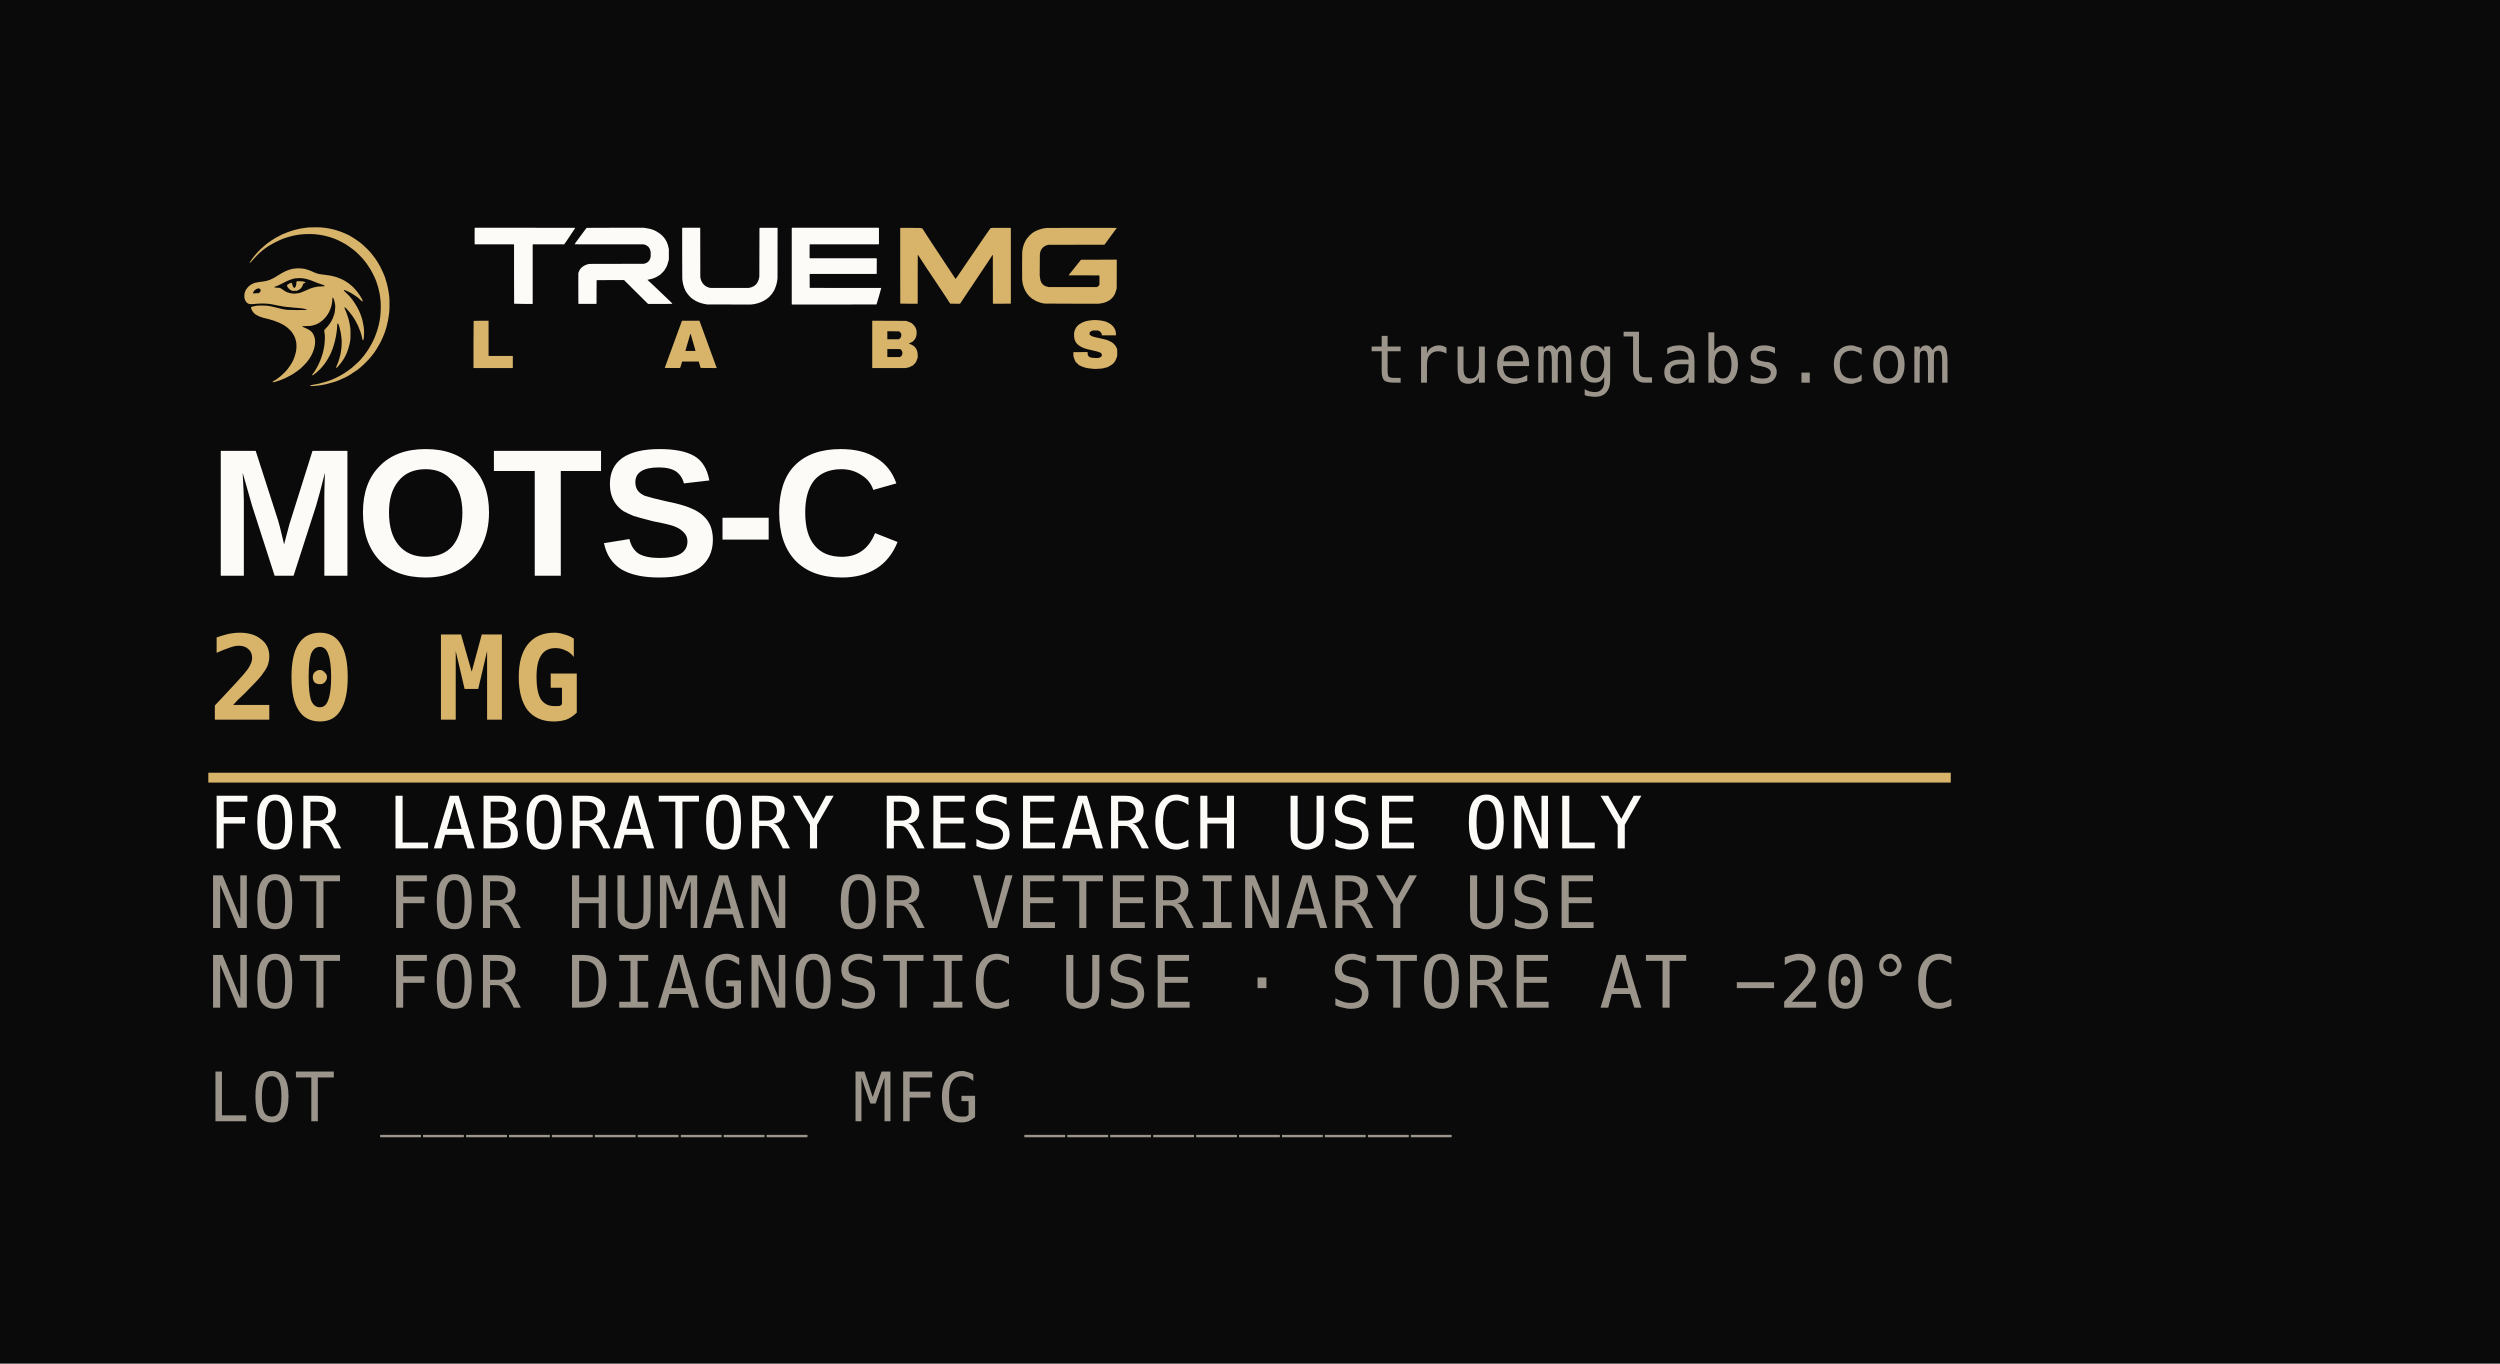
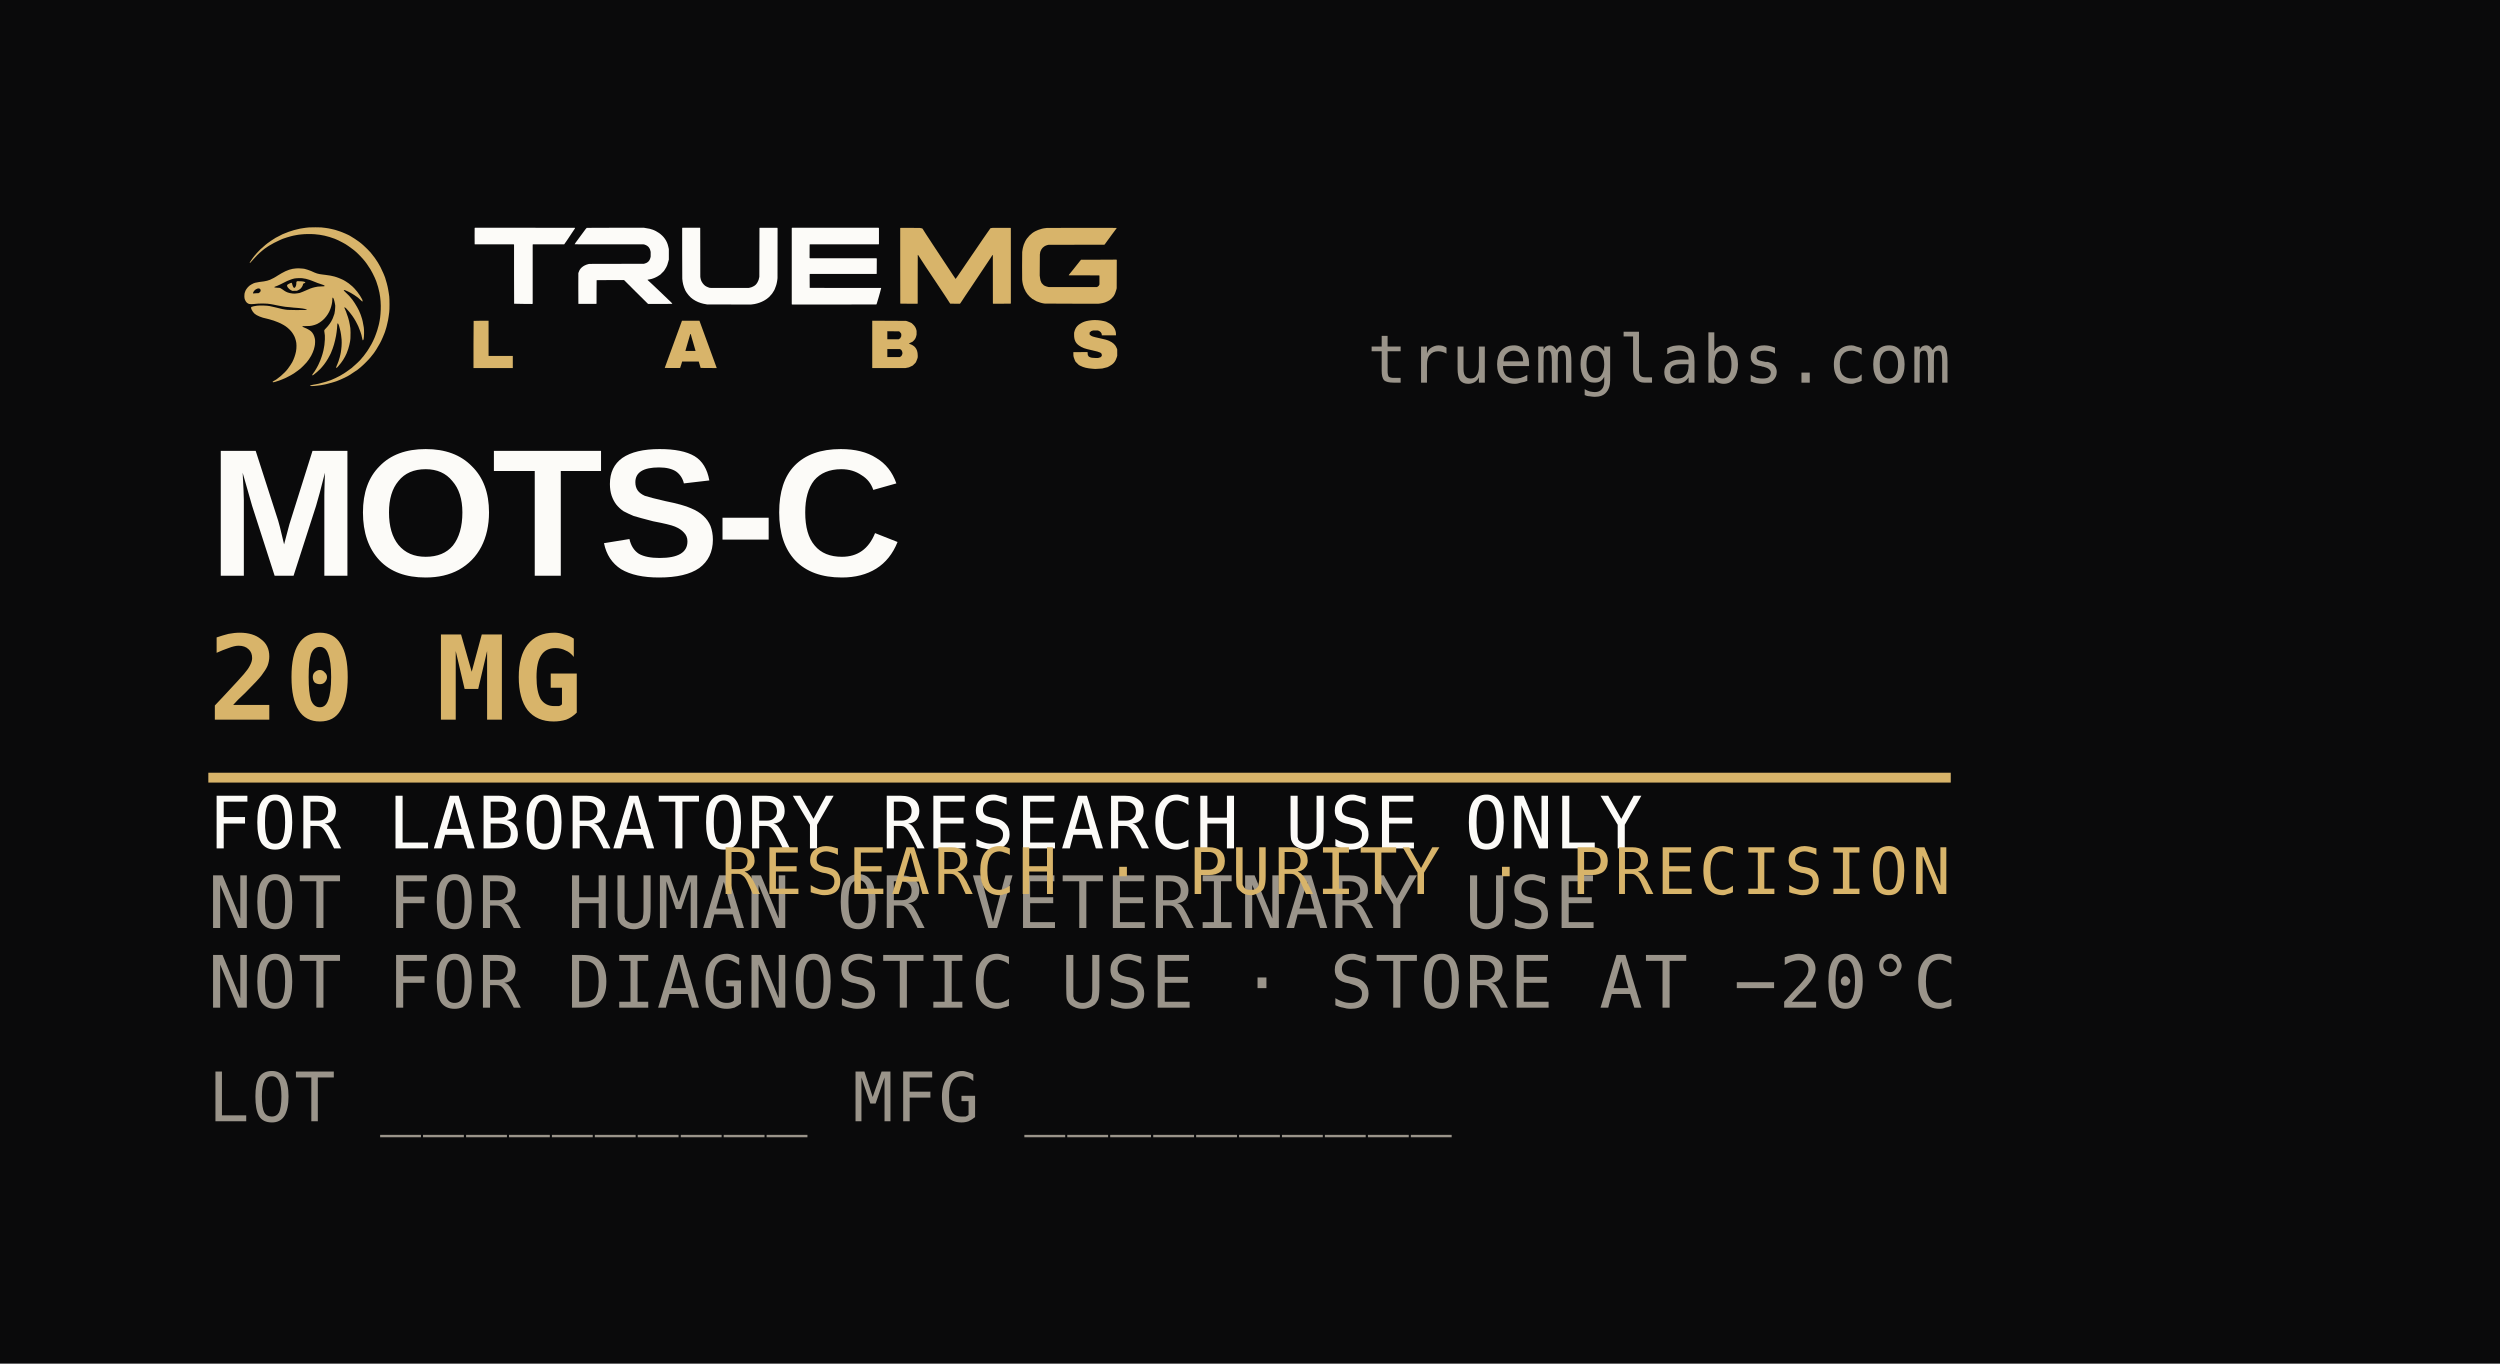
<svg xmlns="http://www.w3.org/2000/svg" width="66.0mm" height="36.0mm" viewBox="0 0 66.0 36.0">
  <rect x="0" y="0" width="66.0" height="36.0" fill="#0A0A0B" />
  <g transform="translate(5.500,5.300) scale(0.0035)">
    <g transform="translate(0,1600) scale(0.025,-0.025)" fill="#D8B46A" stroke="none">
      <path d="M30400 55957 c-297 -16 -720 -59 -940 -94 -220 -35 -598 -91 -840 -124 -768 -105 -982 -149 -2060 -419 -187 -47 -520 -130 -740 -184 -821 -204 -2477 -801 -3440 -1242 -528 -241 -1624 -809 -2100 -1086 -590 -345 -2063 -1335 -2434 -1636 -184 -150 -429 -344 -546 -432 -225 -171 -418 -340 -1592 -1400 -171 -154 -354 -346 -408 -427 -53 -81 -151 -178 -217 -217 -65 -39 -332 -323 -591 -631 -260 -307 -536 -632 -615 -722 -79 -90 -204 -252 -278 -361 -74 -110 -192 -263 -262 -340 -114 -126 -263 -343 -696 -1013 -216 -334 -206 -561 14 -319 54 61 220 236 368 390 148 154 351 382 453 506 583 717 1913 2044 2524 2520 187 146 376 305 420 354 124 139 986 773 1403 1033 152 95 430 269 617 387 719 454 2073 1166 2860 1505 308 133 603 269 657 303 136 88 871 359 1323 488 209 60 422 131 472 159 51 28 280 93 509 144 229 52 529 139 668 194 138 54 485 138 771 186 286 48 664 121 840 162 176 41 500 94 720 119 220 24 553 61 740 82 1195 135 2877 157 4140 55 2107 -171 3829 -563 6000 -1368 547 -203 1543 -682 2440 -1172 805 -441 925 -512 1273 -757 172 -121 406 -279 520 -351 314 -199 918 -640 1261 -920 168 -138 414 -333 546 -433 671 -512 2476 -2380 3072 -3178 171 -230 399 -535 507 -678 203 -270 597 -862 1144 -1720 301 -472 1075 -1973 1331 -2582 244 -582 288 -689 440 -1078 157 -402 526 -1548 526 -1634 0 -25 63 -271 139 -546 425 -1525 659 -3281 692 -5200 24 -1413 -143 -3550 -352 -4500 -43 -198 -116 -563 -160 -812 -45 -249 -115 -537 -156 -640 -40 -103 -95 -296 -122 -428 -70 -351 -400 -1420 -556 -1800 -45 -110 -126 -335 -179 -500 -303 -935 -1266 -2951 -1690 -3540 -48 -66 -136 -217 -195 -335 -59 -118 -223 -384 -363 -590 -141 -206 -291 -442 -333 -525 -80 -157 -865 -1223 -1119 -1521 -80 -93 -265 -302 -411 -463 -146 -160 -293 -345 -327 -409 -114 -218 -2195 -2185 -2830 -2676 -482 -373 -1297 -962 -1638 -1185 -187 -123 -392 -257 -455 -299 -933 -620 -1772 -1089 -2765 -1547 -1211 -558 -1273 -583 -2220 -892 -165 -54 -462 -153 -659 -220 -404 -137 -1597 -460 -1841 -499 -88 -14 -268 -60 -400 -101 -132 -42 -497 -113 -811 -159 -315 -46 -711 -117 -880 -159 -170 -41 -410 -95 -534 -119 -231 -46 -397 -133 -347 -183 95 -94 798 -124 1312 -56 165 22 480 57 700 78 872 82 1752 214 2260 340 209 52 470 107 580 122 229 33 1212 293 1670 443 170 56 494 152 720 213 225 62 554 167 730 234 812 310 1131 440 1222 499 54 35 216 108 361 162 314 117 1446 662 1757 846 121 71 355 207 520 301 366 210 1934 1241 2396 1576 184 134 481 371 660 526 178 155 414 350 524 433 303 227 1686 1577 2220 2165 530 584 702 788 1026 1220 124 165 288 365 363 445 76 80 195 237 265 348 69 111 214 324 322 474 107 150 267 390 356 533 591 958 912 1505 1022 1741 70 149 190 374 268 501 77 128 192 355 255 505 63 150 272 615 464 1033 191 418 388 895 437 1060 48 165 128 376 176 469 47 93 114 299 147 457 34 159 105 389 159 511 54 123 134 394 178 603 44 209 133 578 197 820 205 766 368 1607 466 2396 53 420 127 980 164 1244 103 719 104 3773 2 4678 -40 351 -80 651 -89 666 -10 15 -53 304 -97 642 -44 338 -123 794 -176 1014 -53 220 -110 499 -126 620 -35 263 -450 1784 -595 2180 -56 154 -103 326 -103 383 -1 57 -46 192 -102 300 -55 108 -130 296 -165 417 -36 121 -106 301 -157 400 -51 99 -137 297 -190 440 -127 339 -665 1495 -792 1700 -54 88 -134 241 -177 340 -180 415 -1143 1960 -1598 2567 -399 531 -784 1023 -1271 1625 -285 353 -1603 1669 -2131 2128 -215 187 -483 422 -594 522 -112 101 -303 252 -424 337 -121 85 -274 203 -340 262 -268 241 -2259 1538 -2760 1799 -154 81 -352 185 -440 232 -251 134 -937 448 -980 448 -21 0 -151 53 -289 119 -523 248 -1616 649 -2243 823 -194 54 -383 113 -420 133 -38 19 -212 65 -388 103 -176 37 -574 130 -885 205 -311 75 -689 154 -840 175 -151 22 -572 84 -935 139 -363 54 -912 118 -1220 141 -624 46 -2827 46 -3660 -1z" />
      <path d="M26520 43595 c-1503 -101 -2804 -534 -4460 -1485 -714 -409 -983 -571 -1100 -661 -55 -43 -163 -110 -240 -149 -77 -40 -201 -119 -276 -176 -252 -192 -912 -540 -1832 -966 -362 -168 -1371 -434 -1832 -483 -220 -24 -849 -105 -1397 -181 -1084 -151 -1615 -302 -2108 -598 -124 -75 -244 -136 -267 -136 -23 0 -123 -62 -222 -138 -99 -75 -243 -170 -319 -210 -194 -101 -835 -791 -958 -1032 -57 -110 -148 -261 -204 -335 -55 -74 -113 -191 -127 -260 -15 -69 -77 -242 -139 -385 -93 -215 -119 -350 -150 -780 -62 -878 26 -1314 388 -1935 234 -401 636 -717 1052 -828 273 -73 1001 -73 1501 0 1439 208 4011 182 5050 -52 99 -22 459 -87 800 -145 341 -57 728 -138 860 -179 132 -41 510 -114 840 -162 330 -47 780 -129 1000 -181 220 -51 607 -113 860 -136 253 -24 865 -80 1360 -124 495 -45 981 -98 1080 -118 99 -20 306 -37 460 -38 354 -3 1780 -140 2269 -220 561 -91 1231 -246 1282 -297 107 -107 -50 -145 -708 -168 -1005 -37 -4364 -9 -5019 41 -919 71 -2277 343 -3524 706 -295 86 -642 164 -1920 435 -801 170 -2892 235 -3833 119 -689 -85 -1433 -246 -1627 -352 -142 -77 -161 -105 -172 -254 -7 -100 14 -219 54 -296 36 -70 115 -247 175 -392 132 -321 525 -849 832 -1119 668 -585 2172 -1205 3551 -1464 184 -34 412 -90 507 -124 95 -34 263 -78 373 -99 481 -89 2334 -717 2607 -883 70 -43 250 -120 400 -172 244 -83 464 -195 1313 -665 764 -423 1614 -1125 2248 -1858 531 -613 1106 -1620 1268 -2220 39 -143 124 -429 189 -636 240 -761 257 -2233 37 -3317 -217 -1075 -632 -2255 -1116 -3173 -229 -434 -819 -1321 -1340 -2014 -1001 -1331 -3082 -3113 -4317 -3698 -201 -95 -291 -207 -251 -311 40 -104 505 -42 935 126 201 79 390 143 420 143 30 0 161 38 291 85 130 47 425 153 656 235 1057 378 1752 700 3120 1446 773 421 1073 619 2200 1450 708 522 898 688 1617 1407 888 889 1167 1215 1709 1992 459 658 952 1543 1074 1925 28 88 87 232 131 320 162 320 426 1184 487 1588 34 226 81 482 105 568 24 86 47 446 51 800 5 574 -6 700 -108 1164 -196 892 -591 1610 -1163 2111 -348 305 -1330 854 -1763 986 -288 88 -828 392 -822 463 7 83 242 104 886 80 867 -32 1816 58 2336 222 198 62 469 141 603 175 749 190 2014 1010 2759 1788 834 871 1481 1889 1872 2948 371 1003 586 2015 587 2767 0 510 43 700 159 700 169 0 460 -829 623 -1780 l107 -620 -22 -660 c-20 -592 -86 -1119 -231 -1831 -41 -202 -387 -1161 -474 -1316 -22 -40 -93 -192 -157 -337 -367 -838 -1079 -1848 -1882 -2673 -599 -615 -608 -633 -509 -1135 146 -744 192 -1447 147 -2272 -48 -871 -109 -1582 -139 -1632 -12 -18 -67 -361 -124 -762 -56 -401 -146 -867 -198 -1036 -53 -168 -107 -378 -122 -466 -14 -88 -78 -322 -141 -520 -64 -198 -160 -504 -214 -680 -152 -499 -411 -1216 -459 -1274 -24 -29 -90 -177 -147 -329 -57 -152 -145 -349 -195 -437 -51 -88 -122 -250 -158 -360 -36 -110 -119 -281 -185 -380 -66 -99 -120 -197 -120 -218 0 -20 -72 -160 -160 -310 -88 -149 -235 -402 -327 -562 -315 -549 -487 -810 -761 -1157 -516 -654 -501 -911 32 -556 404 269 1699 1403 2036 1782 132 149 367 412 523 584 778 860 1696 2237 2305 3457 131 264 289 579 351 700 62 121 141 322 177 448 36 125 128 358 204 519 77 160 140 315 140 345 0 29 52 183 115 341 392 980 975 3467 1107 4727 32 308 86 767 118 1020 33 253 61 649 62 880 5 962 253 961 558 -3 94 -296 211 -735 261 -977 49 -242 135 -611 191 -820 55 -209 121 -587 145 -840 25 -253 62 -559 82 -680 172 -1013 156 -2619 -38 -3940 -42 -286 -88 -619 -102 -740 -14 -121 -76 -427 -137 -680 -61 -253 -150 -622 -197 -820 -127 -538 -590 -1900 -721 -2122 -39 -66 -146 -312 -238 -546 -153 -393 -176 -552 -79 -552 54 0 393 237 393 275 0 17 149 195 331 395 955 1050 1835 2420 2383 3710 337 792 716 1965 832 2574 36 190 109 535 161 766 162 707 225 1653 199 3000 -22 1204 -30 1285 -245 2420 -174 915 -259 1298 -325 1453 -34 81 -78 246 -98 366 -20 121 -90 346 -154 500 -65 155 -172 452 -238 661 -219 697 -371 1096 -590 1549 -225 468 -255 587 -158 625 60 23 542 -311 542 -375 0 -18 167 -210 371 -426 204 -216 424 -465 490 -553 65 -88 227 -295 361 -460 806 -1000 1475 -2061 2055 -3260 159 -330 307 -633 329 -674 87 -161 473 -1149 536 -1371 37 -129 117 -352 179 -495 130 -300 330 -1063 443 -1694 78 -431 162 -666 238 -666 74 0 192 250 233 495 136 809 151 2549 29 3405 -164 1155 -478 2567 -677 3046 -53 129 -120 333 -147 454 -28 121 -91 301 -140 400 -49 99 -112 252 -139 340 -263 842 -1447 2937 -2313 4092 -647 863 -1321 1593 -2113 2292 -380 335 -559 564 -507 649 35 57 368 -4 513 -94 72 -44 234 -116 359 -159 125 -43 285 -113 354 -156 69 -43 225 -117 346 -164 193 -76 779 -416 1600 -929 143 -89 368 -246 500 -349 132 -103 324 -236 427 -295 103 -59 226 -156 273 -217 47 -60 209 -209 361 -330 151 -121 341 -298 423 -393 147 -172 412 -367 500 -367 65 0 11 374 -86 593 -41 95 -200 374 -352 620 -152 246 -308 510 -346 587 -75 150 -584 868 -818 1153 -619 756 -1136 1324 -1463 1607 -910 786 -1306 1090 -1806 1385 -172 102 -385 235 -473 295 -208 143 -717 397 -1153 577 -191 79 -504 209 -697 289 -192 80 -485 187 -650 238 -165 50 -453 139 -640 196 -545 168 -1843 407 -2580 476 -374 34 -869 97 -1100 139 -231 41 -582 94 -780 116 -361 41 -1191 293 -1520 460 -595 303 -1597 706 -2220 892 -828 248 -1011 292 -1227 295 -114 1 -339 19 -500 39 -451 57 -1085 72 -1593 38z m1750 -2955 c603 -47 1755 -303 2219 -493 182 -75 385 -148 451 -164 66 -15 237 -80 380 -143 809 -358 2387 -945 3079 -1146 331 -96 539 -198 665 -324 l62 -61 -65 -65 c-53 -53 -213 -68 -952 -89 -973 -28 -1196 -54 -1970 -230 -915 -207 -1807 -533 -2759 -1007 -349 -173 -1455 -617 -1800 -722 -198 -60 -1095 -189 -1477 -212 -768 -46 -2093 236 -2671 568 -510 292 -675 400 -952 621 -165 132 -444 309 -620 393 l-320 152 -722 36 c-406 19 -761 55 -810 82 -106 56 -115 157 -18 191 39 13 178 68 310 123 132 55 384 151 560 213 176 62 653 285 1060 495 407 211 947 483 1200 605 253 122 559 273 680 335 121 62 328 144 460 181 132 37 313 110 402 161 90 52 307 131 483 176 176 45 382 108 458 139 375 156 1784 254 2667 185z m-12741 -3188 c84 -49 157 -141 206 -259 153 -369 -11 -726 -452 -985 l-183 -108 -600 0 c-407 0 -628 -16 -687 -50 -118 -67 -232 -63 -294 11 -172 208 461 1091 900 1255 118 44 284 119 368 165 187 103 540 89 742 -29z" />
      <path d="M26687 39620 l-119 -100 -18 -470 c-17 -409 -36 -512 -147 -790 -197 -494 -466 -674 -672 -450 -159 174 -361 642 -408 950 -51 326 -114 458 -237 490 -131 34 -1056 -420 -1251 -615 -316 -316 318 -1235 1125 -1629 l379 -186 681 3 680 2 425 205 c315 151 495 269 691 452 333 312 649 831 725 1190 68 324 93 351 426 450 314 94 364 159 230 301 -178 190 -840 297 -1832 297 l-559 0 -119 -100z" />
    </g>
  </g>
  <g transform="translate(12.500,6.000) scale(0.003017)">
    <g transform="translate(0,681) scale(0.025,-0.025)" stroke="none">
      <g fill="#FCFBF8">
        <path d="M465 27020 l-58 -59 -15 -2770 c-8 -1524 0 -2802 18 -2841 l33 -70 6816 0 6815 0 61 -61 61 -61 -3 -10322 c-2 -5867 12 -10336 32 -10355 19 -18 1457 -45 3195 -61 l3160 -28 70 77 70 78 0 10325 0 10325 77 42 78 41 5439 0 5440 0 86 110 c125 160 843 1198 1065 1538 295 455 724 1099 1709 2569 l910 1356 -12 104 -12 103 -17488 9 -17488 9 -59 -58z" />
        <path d="M39653 27037 c-49 -18 -221 -200 -384 -405 -458 -576 -1855 -2468 -2161 -2925 -179 -268 -743 -1037 -1416 -1929 -166 -221 -278 -407 -266 -440 l22 -57 12086 -12 12086 -12 278 -88 c640 -203 1152 -536 1485 -965 307 -395 445 -712 569 -1304 l66 -320 0 -800 0 -800 -66 -300 c-181 -812 -569 -1408 -1152 -1768 -273 -168 -352 -202 -789 -341 l-351 -111 -9580 -21 -9580 -22 -300 -72 c-898 -215 -1753 -647 -2317 -1169 -555 -514 -833 -960 -1109 -1776 l-74 -220 -9 -5315 c-6 -2923 5 -5341 24 -5374 l33 -60 3113 -1 3113 0 48 65 47 66 6 4063 c3 2235 15 4080 27 4100 13 21 2011 36 4813 36 l4790 0 4138 -4134 c2275 -2274 4176 -4155 4224 -4180 l88 -46 3836 0 c2110 0 4003 12 4207 26 l369 26 19 50 c22 57 -449 537 -1427 1453 -693 648 -3219 3069 -3680 3525 -144 143 -513 492 -821 776 -307 284 -765 716 -1018 960 -460 444 -678 647 -1334 1239 l-350 316 13 64 12 65 180 30 c98 16 287 47 419 68 1108 179 2211 624 3280 1324 l560 366 620 626 620 626 263 400 c457 695 732 1203 890 1648 218 612 370 1114 408 1352 14 88 56 250 92 360 l67 200 0 1860 0 1860 -67 280 c-37 154 -105 451 -152 660 -425 1916 -1544 3522 -3281 4711 -1373 939 -2719 1447 -4380 1652 -176 22 -437 66 -580 99 l-260 59 -9960 -6 c-5478 -3 -9999 -20 -10047 -38z" />
        <path d="M73081 27003 l-41 -78 3 -8632 c2 -4748 18 -8831 36 -9073 101 -1383 432 -2698 970 -3860 66 -143 137 -296 156 -340 20 -44 107 -188 194 -320 88 -132 189 -294 225 -360 209 -379 985 -1283 1459 -1702 967 -852 2219 -1538 3517 -1926 650 -194 1101 -302 1480 -354 165 -23 381 -62 480 -87 l180 -46 7678 -14 7679 -14 341 41 c875 105 996 127 1782 328 1078 274 2363 850 3164 1418 90 64 252 177 360 252 187 130 549 429 780 644 172 160 902 995 1009 1154 55 80 204 315 333 521 129 206 275 440 325 520 50 80 106 181 125 225 20 44 83 188 142 320 184 414 294 707 421 1120 67 220 148 481 179 580 32 99 77 306 101 460 24 154 62 337 84 406 22 69 70 384 107 700 l66 574 11 8700 12 8700 -51 100 -50 100 -3067 0 -3067 0 -52 -52 -52 -52 -24 -8508 -24 -8508 -44 -260 c-110 -664 -270 -1122 -588 -1684 -416 -734 -817 -1122 -1520 -1473 -547 -273 -643 -308 -1159 -424 l-449 -100 -6776 10 -6776 11 -200 71 c-110 39 -290 99 -400 133 -249 78 -763 334 -1012 503 -573 388 -1285 1345 -1482 1993 -23 77 -72 239 -109 360 -36 121 -85 364 -108 540 l-41 320 -14 8515 -13 8515 -45 55 -46 55 -3073 0 -3074 0 -42 -77z" />
        <path d="M111470 27037 l-70 -41 0 -13357 0 -13356 77 -42 78 -41 14699 0 c8085 0 14727 11 14761 23 73 29 147 254 589 1797 45 154 107 361 140 460 63 190 147 481 240 830 105 394 171 630 288 1030 333 1138 450 1584 428 1620 l-25 40 -12447 1 c-6847 0 -12469 14 -12496 31 l-47 30 -13 2367 -12 2367 52 52 52 52 11644 8 11643 7 44 44 44 44 13 2601 14 2601 -64 97 -64 98 -11636 0 -11636 0 -65 65 -65 65 9 2319 10 2320 55 55 56 56 12035 0 12036 0 42 77 41 78 0 2733 0 2734 -61 88 -61 87 -15129 1 -15129 0 -70 -41z" />
      </g>
      <g fill="#D8B46A">
        <path d="M149428 26991 l-69 -51 0 -13193 c0 -7256 10 -13210 23 -13230 14 -22 1228 -37 3012 -37 l2990 0 48 48 48 48 0 8485 c0 4667 11 8496 24 8510 51 51 137 -27 250 -225 101 -177 300 -490 866 -1360 66 -102 354 -541 640 -976 286 -435 601 -923 700 -1084 99 -162 321 -503 493 -760 172 -256 505 -753 740 -1103 235 -350 445 -663 467 -695 22 -31 510 -762 1084 -1623 574 -861 1170 -1754 1324 -1985 154 -231 405 -609 558 -840 153 -231 503 -754 776 -1163 274 -408 516 -772 538 -808 22 -36 195 -296 384 -577 189 -282 556 -836 816 -1232 1081 -1646 1205 -1838 1541 -2380 75 -121 155 -233 178 -249 22 -17 800 -30 1727 -30 l1686 -1 119 135 c65 75 217 295 338 490 237 384 977 1507 1354 2055 228 331 2457 3644 2617 3889 44 67 699 1051 1456 2187 757 1135 1423 2135 1480 2222 180 274 1884 2825 1961 2936 156 223 1269 1899 1393 2098 72 114 250 393 396 620 l265 412 64 -13 65 -12 10 -8456 10 -8455 45 -54 45 -54 3045 1 c1675 0 3068 15 3097 33 l52 33 3 9997 c2 5498 1 11430 -2 13183 l-5 3187 -64 64 -64 64 -3106 -3 -3106 -4 -378 -57 -379 -56 -90 -91 c-86 -86 -510 -688 -1208 -1715 -174 -255 -384 -561 -468 -680 -84 -119 -276 -396 -427 -616 -151 -220 -458 -665 -682 -990 -1061 -1535 -1504 -2184 -2993 -4392 -102 -151 -291 -424 -420 -606 -395 -558 -1826 -2658 -2692 -3952 -243 -363 -534 -795 -646 -960 -362 -533 -933 -1370 -1216 -1780 -151 -220 -481 -706 -734 -1080 -645 -958 -666 -976 -803 -710 -42 83 -173 285 -290 450 -117 165 -304 439 -414 609 -110 170 -319 485 -464 700 -262 388 -699 1050 -1710 2591 -288 440 -580 881 -649 980 -69 99 -254 378 -411 620 -158 242 -361 548 -451 680 -281 410 -2516 3790 -2639 3990 -64 104 -235 365 -380 580 -145 214 -333 498 -417 630 -84 132 -354 546 -599 920 -245 374 -615 940 -823 1259 -207 318 -435 660 -505 760 -71 99 -211 316 -313 481 -101 165 -291 462 -420 660 -130 198 -296 457 -368 575 -72 117 -167 271 -211 341 -44 69 -139 228 -212 352 -169 288 -192 306 -474 358 -129 23 -333 61 -454 84 l-220 41 -3341 16 -3341 15 -70 -51z" />
        <path d="M200748 27015 c-12 -12 -199 -36 -415 -54 -432 -34 -1041 -135 -1353 -224 -1056 -300 -1666 -529 -2360 -890 -1428 -741 -2792 -2118 -3512 -3547 -409 -812 -663 -1509 -787 -2160 -25 -132 -70 -357 -100 -500 -79 -379 -135 -742 -162 -1060 -43 -494 -55 -9253 -14 -9700 56 -610 149 -1204 259 -1660 102 -419 325 -1132 377 -1200 16 -22 80 -166 140 -320 130 -331 384 -846 530 -1076 305 -481 394 -610 605 -874 491 -615 1084 -1182 1642 -1570 290 -202 1442 -860 1505 -860 28 0 101 -26 164 -59 200 -104 621 -251 1093 -383 253 -70 546 -153 651 -184 105 -31 330 -75 500 -97 170 -23 390 -53 489 -68 99 -14 4347 -33 9440 -40 l9260 -14 540 64 c656 78 1322 222 1791 386 457 161 1227 540 1629 803 397 259 1101 959 1378 1369 420 622 746 1395 972 2303 l125 500 14 4945 15 4946 -71 71 -71 71 -1581 -27 c-870 -14 -3652 -26 -6184 -26 l-4603 0 -358 -430 c-730 -878 -909 -1102 -1673 -2099 -240 -314 -558 -715 -706 -891 -148 -176 -383 -466 -523 -644 -337 -431 -699 -871 -887 -1081 -88 -98 -148 -202 -140 -243 l14 -72 5305 -10 5304 -10 53 -64 53 -63 2 -1507 2 -1506 -91 -224 c-110 -274 -304 -474 -603 -623 l-226 -113 -8400 4 -8400 4 -320 70 c-469 102 -882 246 -1179 409 l-261 145 -360 364 -361 364 -139 260 c-255 475 -361 834 -439 1480 -25 209 -65 499 -88 643 l-43 264 25 3744 25 3744 40 105 c22 58 40 190 41 293 1 337 223 944 505 1380 483 748 1297 1294 2194 1474 l240 48 9794 23 9795 22 117 140 c64 77 166 212 225 299 139 203 491 691 749 1038 529 712 1029 1396 1202 1646 106 153 235 331 287 397 354 447 648 839 1069 1427 120 168 302 408 403 532 l184 226 -13 87 -12 88 -12145 8 c-6680 5 -12155 -1 -12167 -13z" />
      </g>
    </g>
    <g transform="translate(0,811.8) scale(2.00071)">
      <g transform="translate(0,214) scale(0.025,-0.025)" fill="#D8B46A" stroke="none">
        <path d="M108180 8534 c-883 -105 -1223 -191 -1720 -433 -723 -354 -1137 -832 -1320 -1524 l-62 -237 -3 -388 c-4 -854 255 -1416 851 -1840 580 -413 916 -536 2354 -856 1425 -317 1640 -428 1640 -841 l0 -141 -113 -114 -114 -113 -214 -63 -214 -64 -425 0 c-504 0 -844 55 -1052 172 l-152 85 -83 134 -83 134 -20 258 -21 258 -1245 -10 -1244 -11 9 -334 9 -334 66 -266 c36 -146 121 -374 189 -506 l125 -240 281 -282 281 -281 281 -146 c560 -291 1154 -435 2099 -509 l500 -39 606 38 606 39 461 117 462 116 312 163 c696 362 1073 805 1299 1525 l94 299 -2 560 -2 560 -94 240 c-217 556 -654 973 -1318 1259 -413 178 -717 261 -1834 501 -954 205 -1224 295 -1434 476 l-146 126 -4 173 -5 172 146 134 147 134 173 52 173 51 400 1 400 1 151 -53 c299 -106 549 -418 549 -685 l0 -122 1240 0 1240 0 0 232 c0 429 -157 880 -432 1244 -232 306 -531 541 -948 745 l-360 176 -388 100 c-588 151 -1538 223 -2092 157z" />
        <path d="M27 8413 c-15 -14 -27 -1877 -27 -4140 l0 -4113 3440 0 3440 0 0 1060 0 1060 -2120 0 -2120 0 0 3080 0 3080 -1293 0 c-712 0 -1306 -12 -1320 -27z" />
        <path d="M36449 8370 c-16 -38 -696 -1897 -1510 -4130 l-1482 -4060 1338 -11 c735 -5 1345 -2 1355 8 10 10 94 267 186 571 l167 552 1453 0 1453 0 166 -560 166 -560 1408 -11 1408 -10 -54 150 c-226 634 -2882 7899 -2925 8001 l-54 130 -1523 0 -1524 0 -28 -70z m1733 -2892 c92 -340 278 -981 413 -1425 135 -444 245 -826 245 -850 l0 -43 -880 0 -880 0 0 35 c0 20 118 428 261 908 144 480 325 1099 402 1375 77 276 150 534 162 574 12 40 41 66 65 58 l43 -14 169 -618z" />
        <path d="M69760 4303 l0 -4143 2902 0 2901 0 309 62 308 62 334 158 333 158 252 251 251 252 125 248 c69 137 153 351 185 477 l60 229 -1 321 c-1 601 -160 1085 -470 1430 -201 224 -556 447 -848 535 -133 40 -241 82 -241 95 0 12 146 91 325 175 l324 152 189 177 c231 216 381 483 460 821 l61 257 0 322 1 321 -62 239 c-83 323 -270 621 -559 892 l-241 226 -260 128 c-143 71 -368 160 -499 198 l-239 69 -2950 15 -2950 15 0 -4142z m4807 2197 c59 -44 145 -145 190 -225 l83 -146 0 -196 0 -196 -90 -178 -90 -178 -136 -91 -136 -90 -994 0 -994 0 0 702 0 702 1030 -12 1030 -12 107 -80z m151 -3079 c149 -77 276 -287 306 -506 l24 -176 -47 -179 c-53 -196 -161 -336 -329 -424 l-108 -56 -1082 0 -1082 0 0 700 0 700 1102 0 1102 0 114 -59z" />
      </g>
    </g>
  </g>
  <text x="51.50" y="10.10" text-anchor="end" font-family="IBM Plex Mono, SF Mono, Menlo, monospace" font-size="1.75" letter-spacing="0.05" fill="#9A948A">truemglabs.com</text>
  <text x="5.5" y="15.20" font-family="Archivo Black, Archivo, Helvetica Neue, Arial, sans-serif" font-weight="900" font-size="4.80" letter-spacing="-0.12" fill="#FCFBF8">MOTS-C</text>
  <text x="5.5" y="19.00" font-family="IBM Plex Mono, SF Mono, Menlo, monospace" font-weight="600" font-size="3.10" letter-spacing="0.14" fill="#D8B46A">20 MG</text>
  <rect x="5.5" y="20.40" width="46.00" height="0.26" fill="#D8B46A" />
  <text x="5.5" y="22.40" font-family="IBM Plex Mono, SF Mono, Menlo, monospace" font-size="1.90" letter-spacing="0.04" fill="#FCFBF8">FOR LABORATORY RESEARCH USE ONLY</text>
  <text x="5.5" y="24.50" font-family="IBM Plex Mono, SF Mono, Menlo, monospace" font-size="1.90" letter-spacing="0.04" fill="#9A948A">NOT FOR HUMAN OR VETERINARY USE</text>
  <text x="5.5" y="26.60" font-family="IBM Plex Mono, SF Mono, Menlo, monospace" font-size="1.90" letter-spacing="0.04" fill="#9A948A">NOT FOR DIAGNOSTIC USE · STORE AT −20°C</text>
+   <text x="51.50" y="23.60" text-anchor="end" font-family="IBM Plex Mono, SF Mono, Menlo, monospace" font-size="1.7" letter-spacing="0.1" fill="#D8B46A">RESEARCH · PURITY · PRECISION</text>
  <text x="5.5" y="29.60" font-family="IBM Plex Mono, SF Mono, Menlo, monospace" font-size="1.80" letter-spacing="0.05" fill="#9A948A">LOT __________   MFG __________</text>
</svg>
